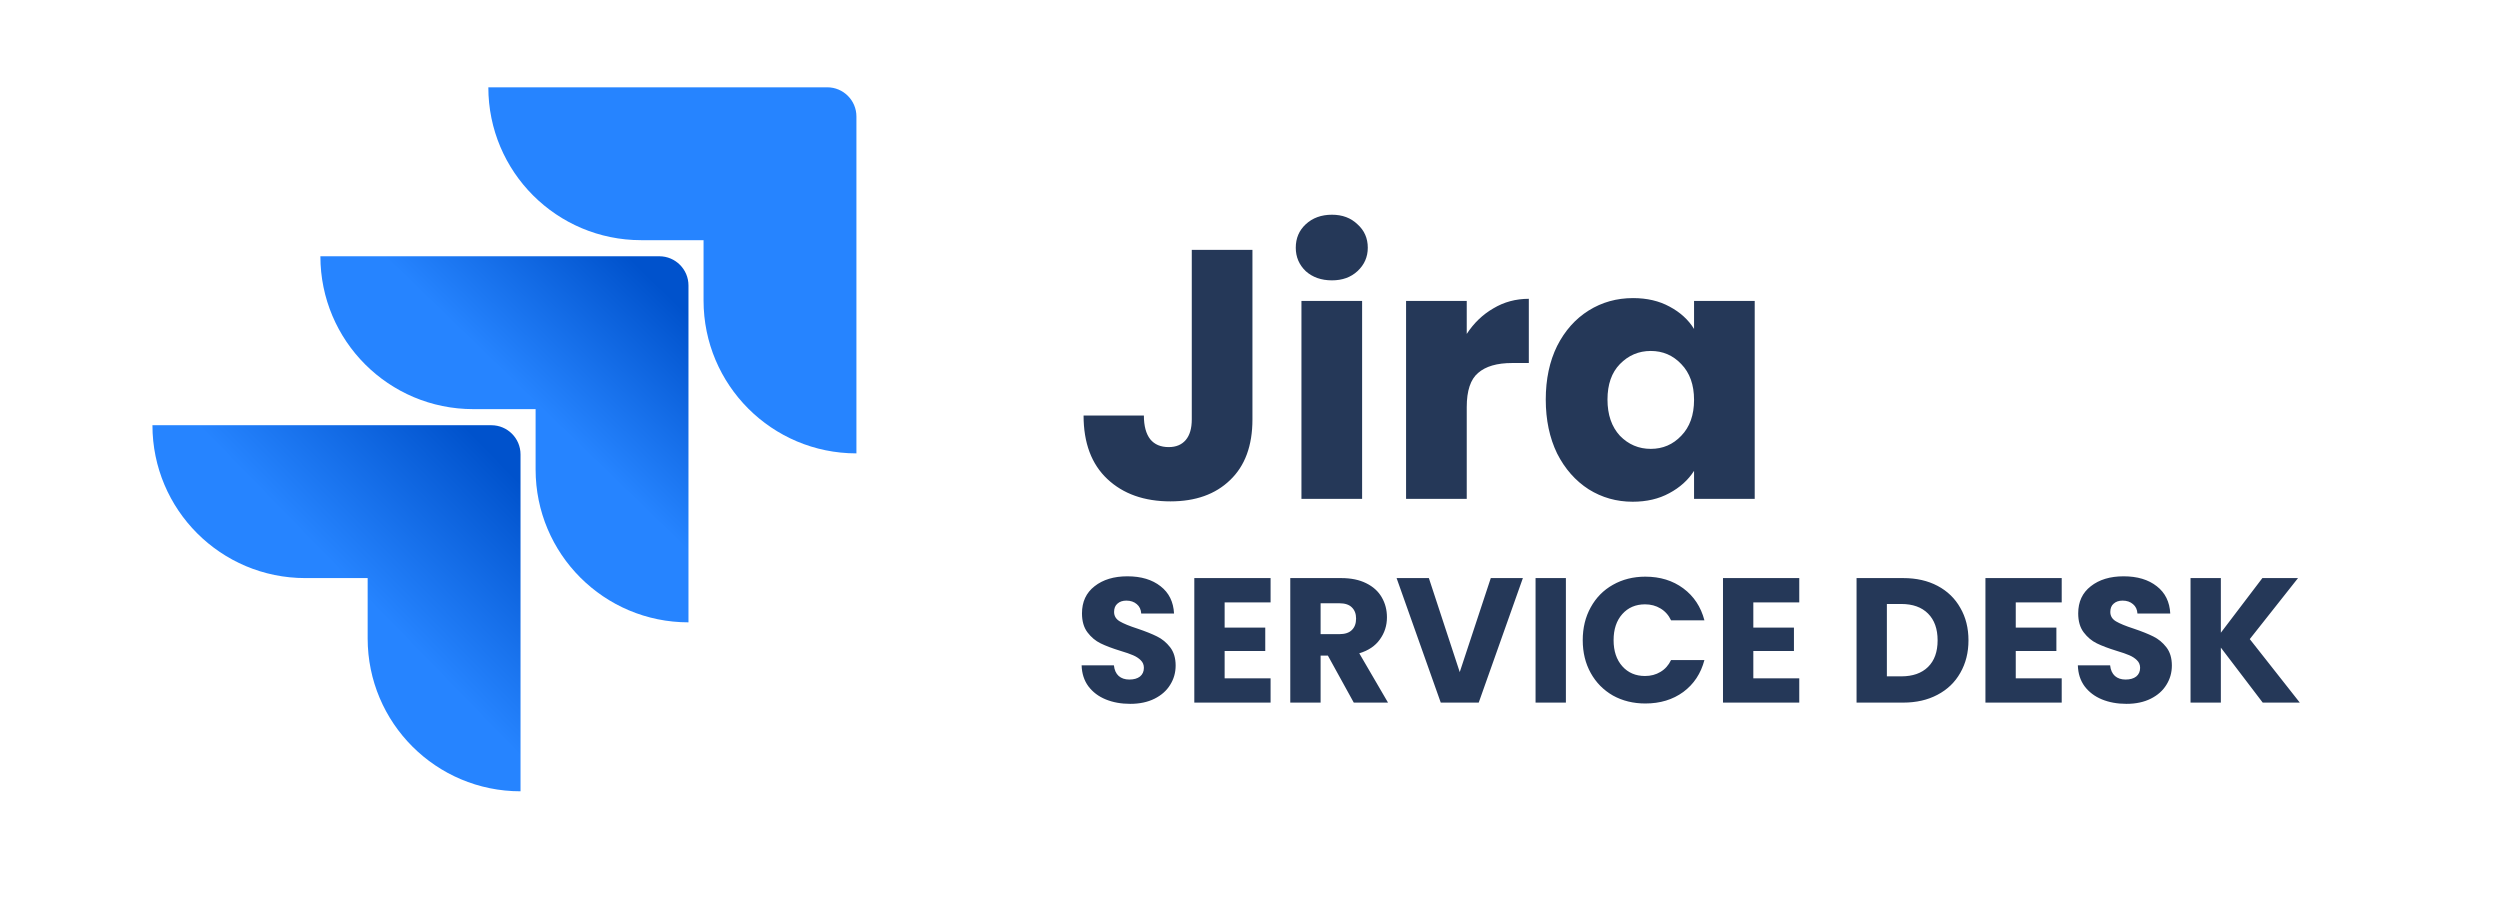
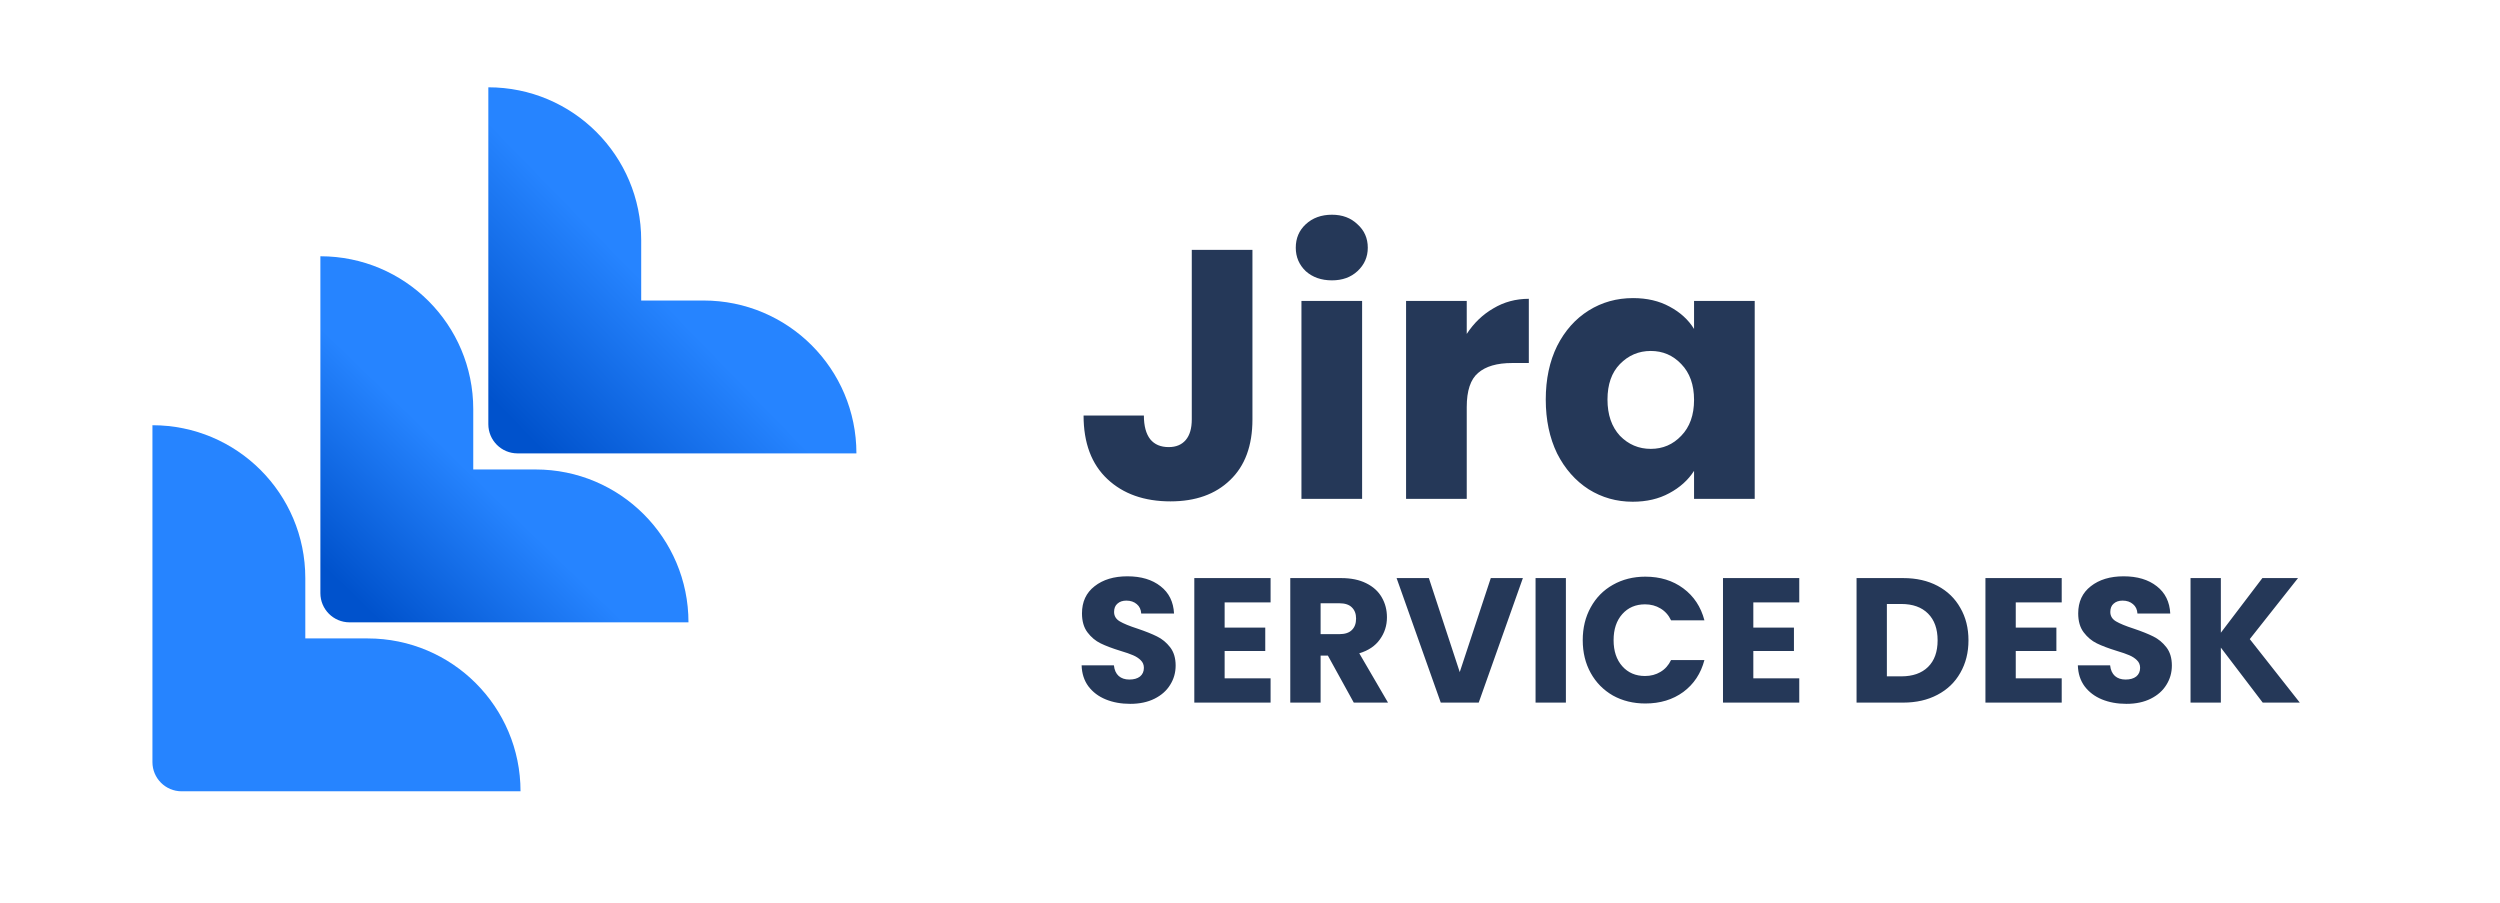
<svg xmlns="http://www.w3.org/2000/svg" width="1804" height="651" viewBox="0 0 1804 651" fill="none">
-   <path d="M596.949 63H352.383C352.383 123.96 401.731 173.309 462.691 173.309H507.685V216.852C507.685 277.812 557.033 327.16 617.993 327.16V84.046C617.993 72.434 608.559 63 596.949 63Z" fill="#2684FF" />
-   <path d="M475.757 184.92H231.191C231.191 245.88 280.54 295.228 341.5 295.228H386.493V338.772C386.493 399.732 435.844 449.08 496.803 449.08V205.966C496.803 194.354 487.367 184.92 475.757 184.92Z" fill="url(#paint0_linear_842_409)" />
-   <path d="M354.566 306.84H110C110 367.8 159.349 417.148 220.309 417.148H265.302V460.692C265.302 521.652 314.652 571 375.612 571V327.886C375.612 316.274 366.178 306.84 354.566 306.84Z" fill="url(#paint1_linear_842_409)" />
+   <path d="M131.044 571L375.609 571C375.609 510.04 326.261 460.691 265.301 460.691L220.308 460.692L220.308 417.148C220.308 356.188 170.96 306.84 110 306.84L110 549.954C110 561.566 119.434 571 131.044 571Z" fill="#2684FF" />
+   <path d="M252.235 449.08L496.801 449.08C496.801 388.12 447.453 338.772 386.493 338.772L341.499 338.772L341.499 295.228C341.499 234.268 292.149 184.92 231.189 184.92L231.189 428.034C231.189 439.646 240.625 449.08 252.235 449.08Z" fill="url(#paint0_linear_842_409)" />
+   <path d="M373.426 327.16L617.992 327.16C617.992 266.2 568.644 216.852 507.684 216.852L462.69 216.852L462.69 173.308C462.69 112.348 413.34 63 352.38 63L352.38 306.114C352.38 317.726 361.814 327.16 373.426 327.16Z" fill="url(#paint1_linear_842_409)" />
  <path d="M815.573 507.896C809.002 507.896 803.114 506.829 797.909 504.696C792.704 502.563 788.522 499.405 785.365 495.224C782.293 491.043 780.672 486.008 780.501 480.12H803.797C804.138 483.448 805.29 486.008 807.253 487.8C809.216 489.507 811.776 490.36 814.933 490.36C818.176 490.36 820.736 489.635 822.613 488.184C824.49 486.648 825.429 484.557 825.429 481.912C825.429 479.693 824.661 477.859 823.125 476.408C821.674 474.957 819.84 473.763 817.621 472.824C815.488 471.885 812.416 470.819 808.405 469.624C802.602 467.832 797.866 466.04 794.197 464.248C790.528 462.456 787.37 459.811 784.725 456.312C782.08 452.813 780.757 448.248 780.757 442.616C780.757 434.253 783.786 427.725 789.845 423.032C795.904 418.253 803.797 415.864 813.525 415.864C823.424 415.864 831.402 418.253 837.461 423.032C843.52 427.725 846.762 434.296 847.189 442.744H823.509C823.338 439.843 822.272 437.581 820.309 435.96C818.346 434.253 815.829 433.4 812.757 433.4C810.112 433.4 807.978 434.125 806.357 435.576C804.736 436.941 803.925 438.947 803.925 441.592C803.925 444.493 805.29 446.755 808.021 448.376C810.752 449.997 815.018 451.747 820.821 453.624C826.624 455.587 831.317 457.464 834.901 459.256C838.57 461.048 841.728 463.651 844.373 467.064C847.018 470.477 848.341 474.872 848.341 480.248C848.341 485.368 847.018 490.019 844.373 494.2C841.813 498.381 838.058 501.709 833.109 504.184C828.16 506.659 822.314 507.896 815.573 507.896ZM883.699 434.68V452.856H913.011V469.752H883.699V489.464H916.851V507H861.811V417.144H916.851V434.68H883.699ZM976.885 507L958.197 473.08H952.949V507H931.061V417.144H967.797C974.88 417.144 980.896 418.381 985.845 420.856C990.88 423.331 994.634 426.744 997.109 431.096C999.584 435.363 1000.82 440.141 1000.82 445.432C1000.82 451.405 999.114 456.739 995.701 461.432C992.373 466.125 987.424 469.453 980.853 471.416L1001.59 507H976.885ZM952.949 457.592H966.517C970.528 457.592 973.514 456.611 975.477 454.648C977.525 452.685 978.549 449.912 978.549 446.328C978.549 442.915 977.525 440.227 975.477 438.264C973.514 436.301 970.528 435.32 966.517 435.32H952.949V457.592ZM1098.91 417.144L1067.04 507H1039.65L1007.78 417.144H1031.07L1053.35 484.984L1075.75 417.144H1098.91ZM1129.95 417.144V507H1108.06V417.144H1129.95ZM1142.1 461.944C1142.1 453.069 1144.02 445.176 1147.86 438.264C1151.7 431.267 1157.03 425.848 1163.86 422.008C1170.77 418.083 1178.58 416.12 1187.28 416.12C1197.95 416.12 1207.08 418.936 1214.68 424.568C1222.27 430.2 1227.35 437.88 1229.91 447.608H1205.84C1204.05 443.853 1201.49 440.995 1198.16 439.032C1194.92 437.069 1191.21 436.088 1187.03 436.088C1180.29 436.088 1174.82 438.435 1170.64 443.128C1166.46 447.821 1164.37 454.093 1164.37 461.944C1164.37 469.795 1166.46 476.067 1170.64 480.76C1174.82 485.453 1180.29 487.8 1187.03 487.8C1191.21 487.8 1194.92 486.819 1198.16 484.856C1201.49 482.893 1204.05 480.035 1205.84 476.28H1229.91C1227.35 486.008 1222.27 493.688 1214.68 499.32C1207.08 504.867 1197.95 507.64 1187.28 507.64C1178.58 507.64 1170.77 505.72 1163.86 501.88C1157.03 497.955 1151.7 492.536 1147.86 485.624C1144.02 478.712 1142.1 470.819 1142.1 461.944ZM1265.2 434.68V452.856H1294.51V469.752H1265.2V489.464H1298.35V507H1243.31V417.144H1298.35V434.68H1265.2ZM1373.35 417.144C1382.82 417.144 1391.1 419.021 1398.18 422.776C1405.26 426.531 1410.73 431.821 1414.57 438.648C1418.49 445.389 1420.45 453.197 1420.45 462.072C1420.45 470.861 1418.49 478.669 1414.57 485.496C1410.73 492.323 1405.22 497.613 1398.05 501.368C1390.97 505.123 1382.74 507 1373.35 507H1339.69V417.144H1373.35ZM1371.94 488.056C1380.22 488.056 1386.66 485.795 1391.27 481.272C1395.88 476.749 1398.18 470.349 1398.18 462.072C1398.18 453.795 1395.88 447.352 1391.27 442.744C1386.66 438.136 1380.22 435.832 1371.94 435.832H1361.57V488.056H1371.94ZM1454.57 434.68V452.856H1483.89V469.752H1454.57V489.464H1487.73V507H1432.69V417.144H1487.73V434.68H1454.57ZM1534.45 507.896C1527.88 507.896 1521.99 506.829 1516.78 504.696C1511.58 502.563 1507.4 499.405 1504.24 495.224C1501.17 491.043 1499.55 486.008 1499.38 480.12H1522.67C1523.01 483.448 1524.17 486.008 1526.13 487.8C1528.09 489.507 1530.65 490.36 1533.81 490.36C1537.05 490.36 1539.61 489.635 1541.49 488.184C1543.37 486.648 1544.3 484.557 1544.3 481.912C1544.3 479.693 1543.54 477.859 1542 476.408C1540.55 474.957 1538.71 473.763 1536.5 472.824C1534.36 471.885 1531.29 470.819 1527.28 469.624C1521.48 467.832 1516.74 466.04 1513.07 464.248C1509.4 462.456 1506.25 459.811 1503.6 456.312C1500.95 452.813 1499.63 448.248 1499.63 442.616C1499.63 434.253 1502.66 427.725 1508.72 423.032C1514.78 418.253 1522.67 415.864 1532.4 415.864C1542.3 415.864 1550.28 418.253 1556.34 423.032C1562.39 427.725 1565.64 434.296 1566.06 442.744H1542.38C1542.21 439.843 1541.15 437.581 1539.18 435.96C1537.22 434.253 1534.7 433.4 1531.63 433.4C1528.99 433.4 1526.85 434.125 1525.23 435.576C1523.61 436.941 1522.8 438.947 1522.8 441.592C1522.8 444.493 1524.17 446.755 1526.9 448.376C1529.63 449.997 1533.89 451.747 1539.7 453.624C1545.5 455.587 1550.19 457.464 1553.78 459.256C1557.45 461.048 1560.6 463.651 1563.25 467.064C1565.89 470.477 1567.22 474.872 1567.22 480.248C1567.22 485.368 1565.89 490.019 1563.25 494.2C1560.69 498.381 1556.93 501.709 1551.98 504.184C1547.03 506.659 1541.19 507.896 1534.45 507.896ZM1632.78 507L1602.57 467.32V507H1580.69V417.144H1602.57V456.568L1632.53 417.144H1658.25L1623.44 461.176L1659.53 507H1632.78Z" fill="#253858" />
  <path d="M903.762 180.288V302.656C903.762 321.6 898.386 336.192 887.634 346.432C877.053 356.672 862.717 361.792 844.626 361.792C825.682 361.792 810.493 356.416 799.058 345.664C787.623 334.912 781.906 319.637 781.906 299.84H825.426C825.426 307.349 826.962 313.067 830.034 316.992C833.106 320.747 837.543 322.624 843.346 322.624C848.637 322.624 852.733 320.917 855.634 317.504C858.535 314.091 859.986 309.141 859.986 302.656V180.288H903.762ZM961.138 202.304C953.458 202.304 947.143 200.085 942.194 195.648C937.415 191.04 935.026 185.408 935.026 178.752C935.026 171.925 937.415 166.293 942.194 161.856C947.143 157.248 953.458 154.944 961.138 154.944C968.647 154.944 974.791 157.248 979.57 161.856C984.519 166.293 986.994 171.925 986.994 178.752C986.994 185.408 984.519 191.04 979.57 195.648C974.791 200.085 968.647 202.304 961.138 202.304ZM982.898 217.152V360H939.122V217.152H982.898ZM1058.4 240.96C1063.52 233.109 1069.92 226.965 1077.6 222.528C1085.28 217.92 1093.81 215.616 1103.2 215.616V261.952H1091.17C1080.24 261.952 1072.05 264.341 1066.59 269.12C1061.13 273.728 1058.4 281.92 1058.4 293.696V360H1014.62V217.152H1058.4V240.96ZM1115.42 288.32C1115.42 273.643 1118.15 260.757 1123.61 249.664C1129.24 238.571 1136.84 230.037 1146.39 224.064C1155.95 218.091 1166.62 215.104 1178.39 215.104C1188.46 215.104 1197.25 217.152 1204.76 221.248C1212.44 225.344 1218.33 230.72 1222.43 237.376V217.152H1266.2V360H1222.43V339.776C1218.16 346.432 1212.19 351.808 1204.51 355.904C1197 360 1188.21 362.048 1178.14 362.048C1166.53 362.048 1155.95 359.061 1146.39 353.088C1136.84 346.944 1129.24 338.325 1123.61 327.232C1118.15 315.968 1115.42 302.997 1115.42 288.32ZM1222.43 288.576C1222.43 277.653 1219.35 269.035 1213.21 262.72C1207.24 256.405 1199.9 253.248 1191.19 253.248C1182.49 253.248 1175.07 256.405 1168.92 262.72C1162.95 268.864 1159.96 277.397 1159.96 288.32C1159.96 299.243 1162.95 307.947 1168.92 314.432C1175.07 320.747 1182.49 323.904 1191.19 323.904C1199.9 323.904 1207.24 320.747 1213.21 314.432C1219.35 308.117 1222.43 299.499 1222.43 288.576Z" fill="#253858" />
  <defs>
-     <linearGradient id="paint0_linear_842_409" x1="491.726" y1="185.186" x2="387.666" y2="292.497" gradientUnits="userSpaceOnUse">
+     <linearGradient id="paint0_linear_842_409" x1="236.267" y1="448.814" x2="340.326" y2="341.503" gradientUnits="userSpaceOnUse">
      <stop offset="0.176" stop-color="#0052CC" />
      <stop offset="1" stop-color="#2684FF" />
    </linearGradient>
-     <linearGradient id="paint1_linear_842_409" x1="377.57" y1="307.765" x2="257.252" y2="424.829" gradientUnits="userSpaceOnUse">
+     <linearGradient id="paint1_linear_842_409" x1="350.422" y1="326.235" x2="470.74" y2="209.171" gradientUnits="userSpaceOnUse">
      <stop offset="0.176" stop-color="#0052CC" />
      <stop offset="1" stop-color="#2684FF" />
    </linearGradient>
  </defs>
</svg>
